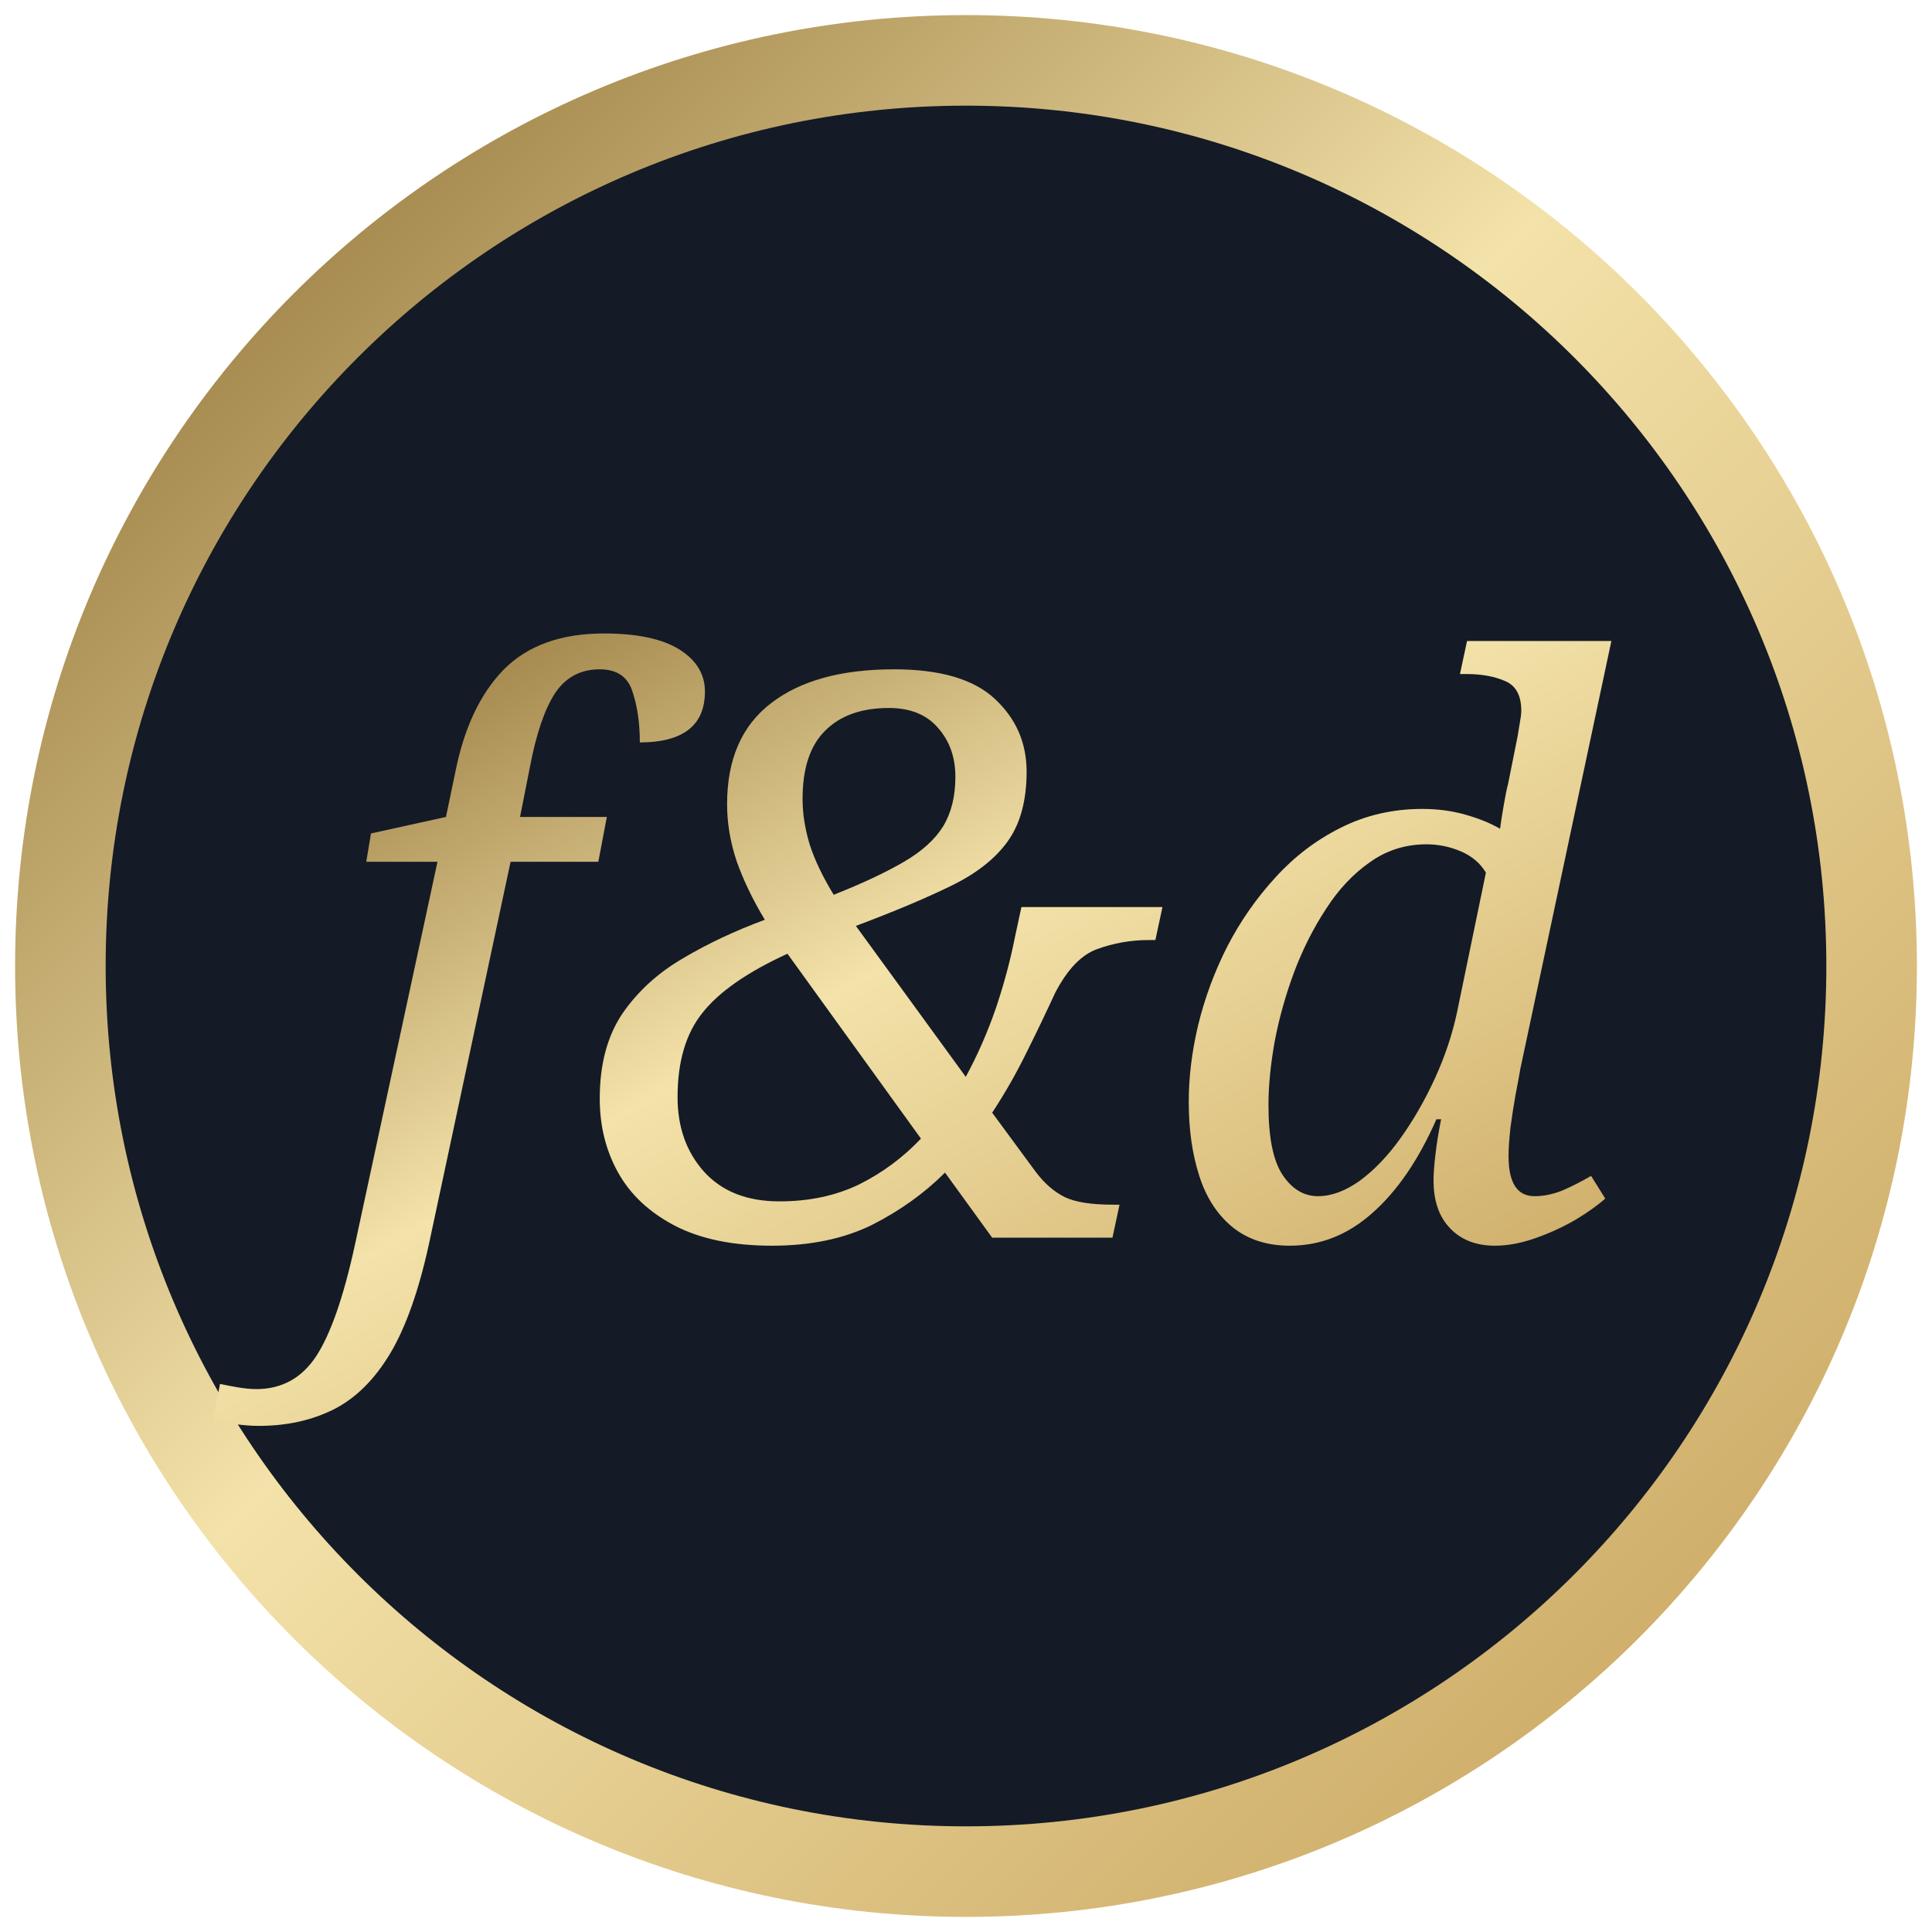
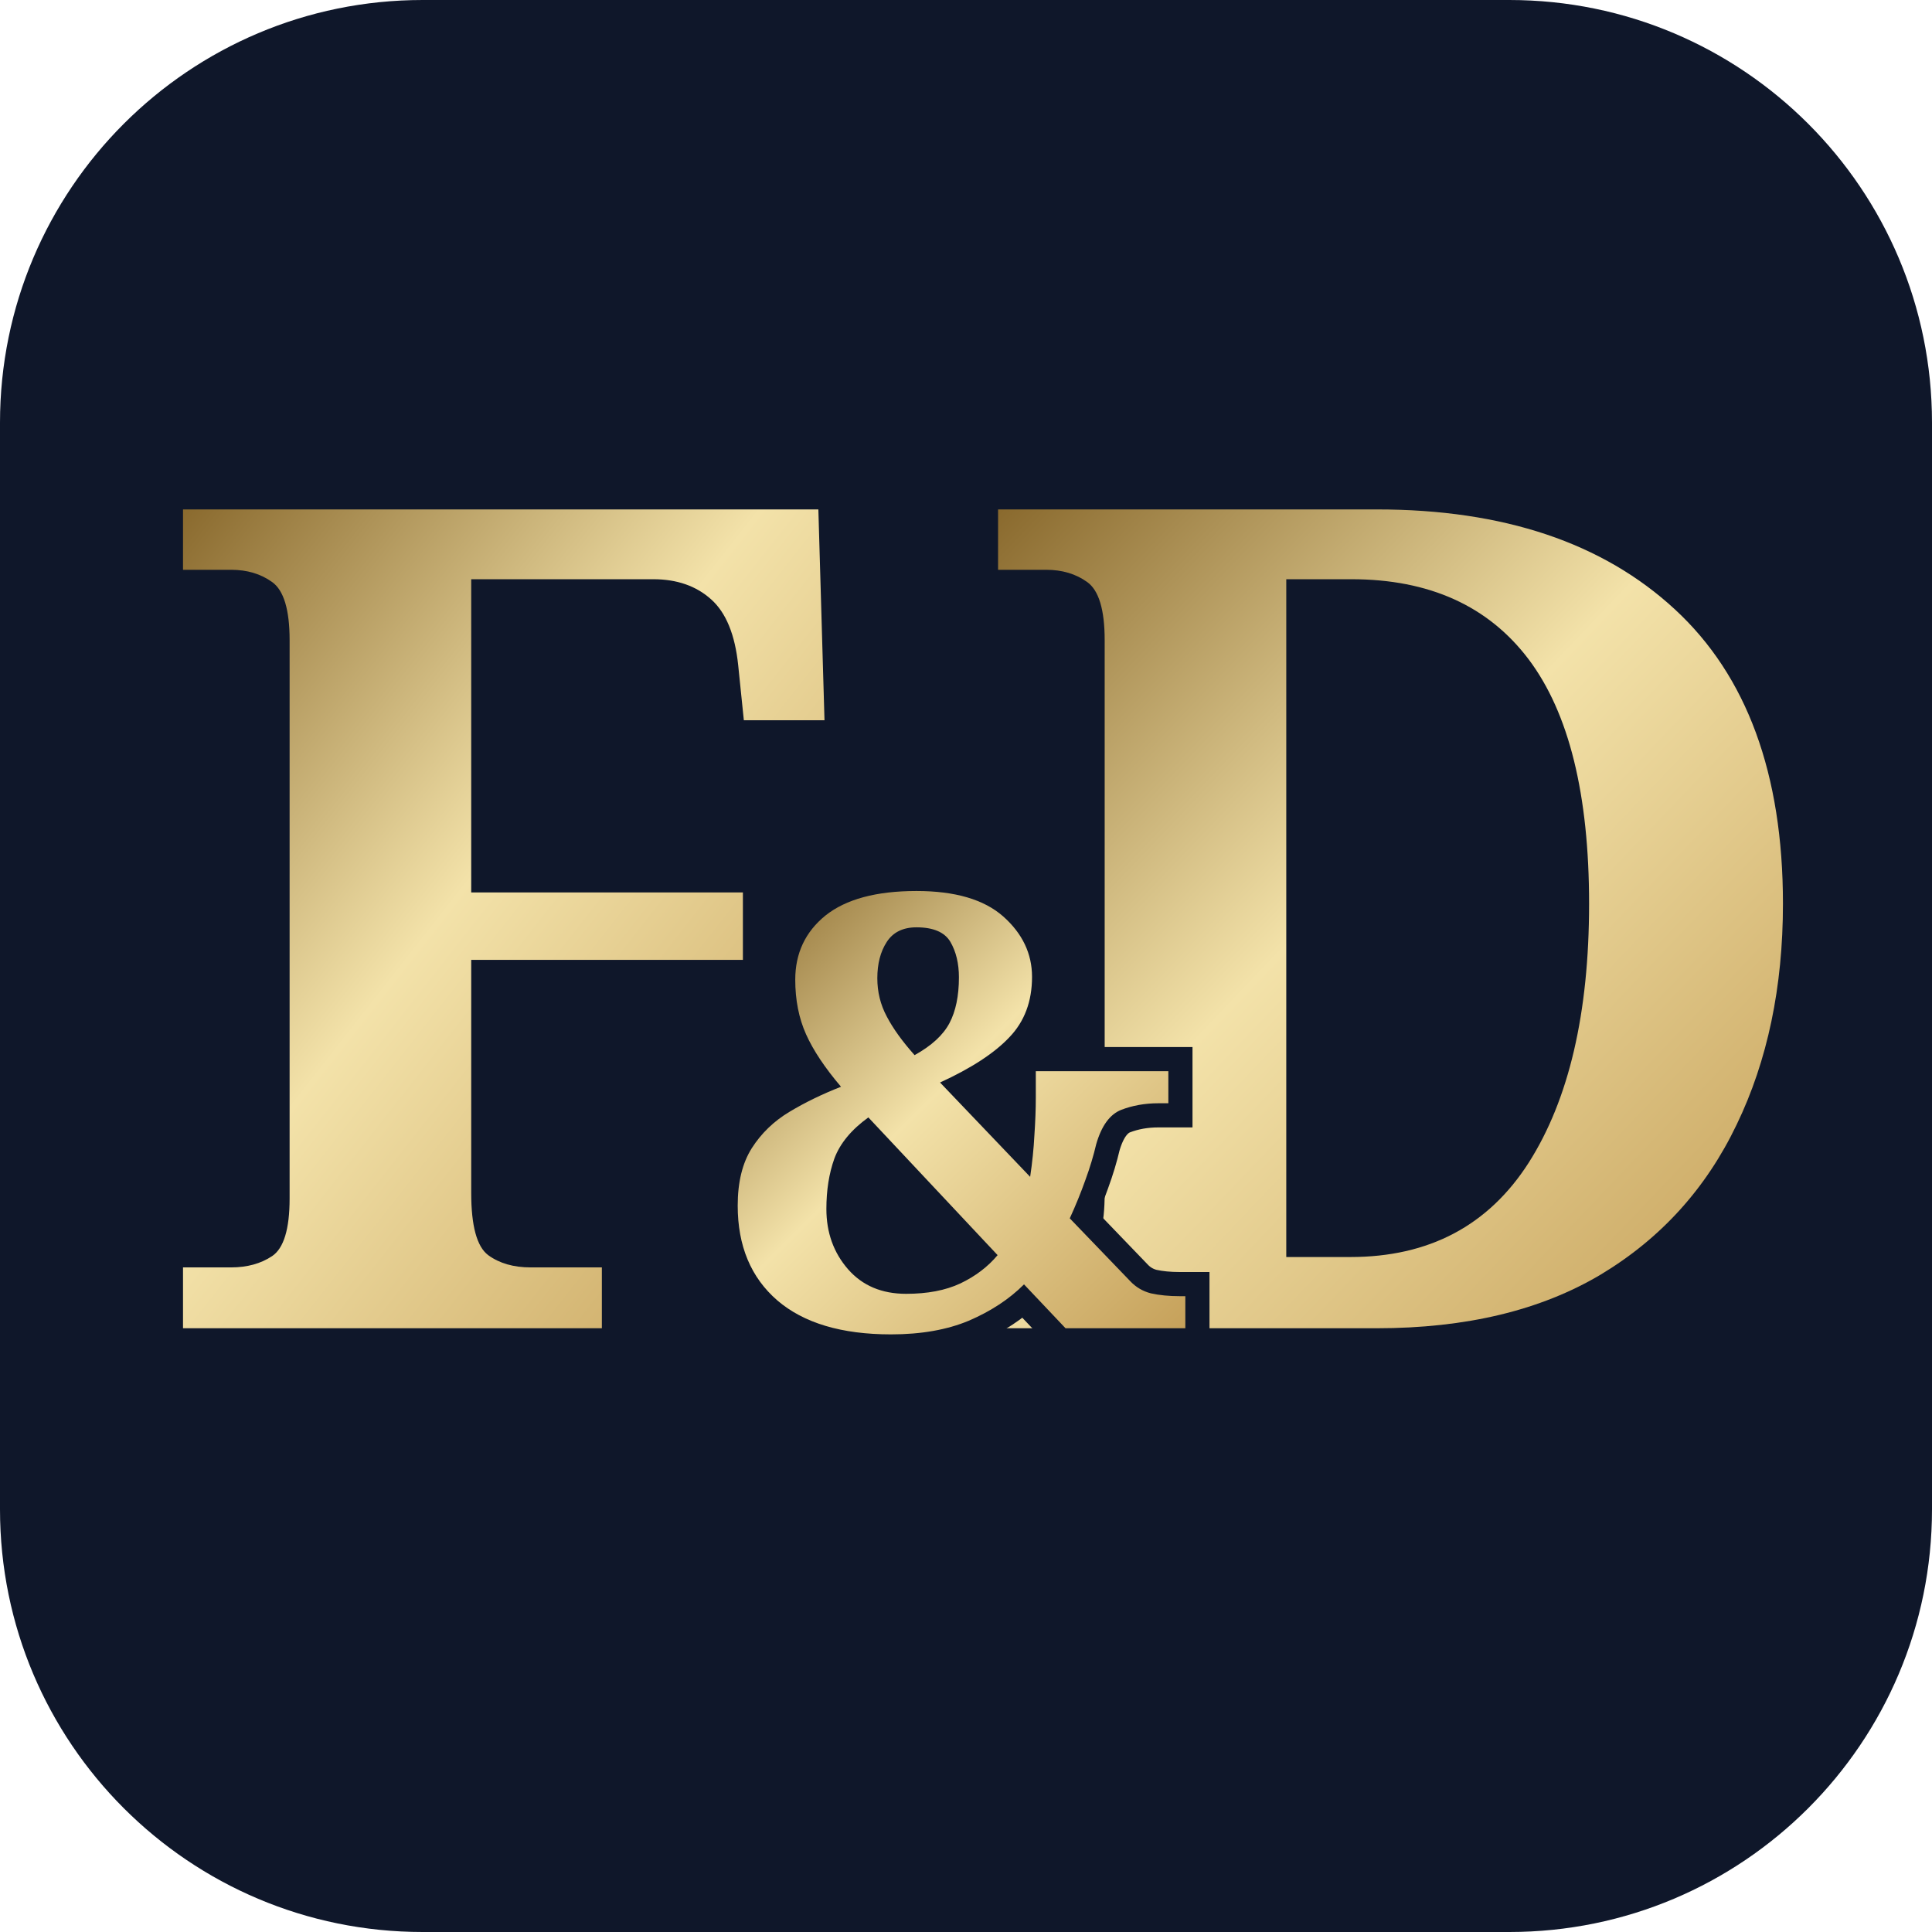
<svg xmlns="http://www.w3.org/2000/svg" viewBox="0 0 64 64">
  <defs>
    <linearGradient id="g" x1="0" y1="0" x2="1" y2="1">
-       <stop offset="0" stop-color="#8A6A2E" />
-       <stop offset=".45" stop-color="#F3E2A9" />
-       <stop offset="1" stop-color="#C5A059" />
+       <stop offset="0" stop-color="#8a6a2e" />
+       <stop offset=".45" stop-color="#f3e2a9" />
+       <stop offset="1" stop-color="#c5a059" />
    </linearGradient>
  </defs>
-   <circle cx="32" cy="32" r="30" fill="#141B26" stroke="url(#g)" stroke-width="3" />
-   <text x="32" y="41" text-anchor="middle" font-family="Georgia,serif" font-style="italic" font-size="26" fill="url(#g)">f&amp;d</text>
+   <rect width="64" height="64" rx="14" fill="#0f172a" />
+   <g fill="url(#g)" font-family="Georgia,serif" font-weight="700">
+     <text x="5" y="44" font-size="38">F</text>
+     <text x="32" y="44" font-size="38">D</text>
+     <text x="23.5" y="44" font-size="20" stroke="#0f172a" stroke-width="1.6" paint-order="stroke">&amp;</text>
+   </g>
</svg>
